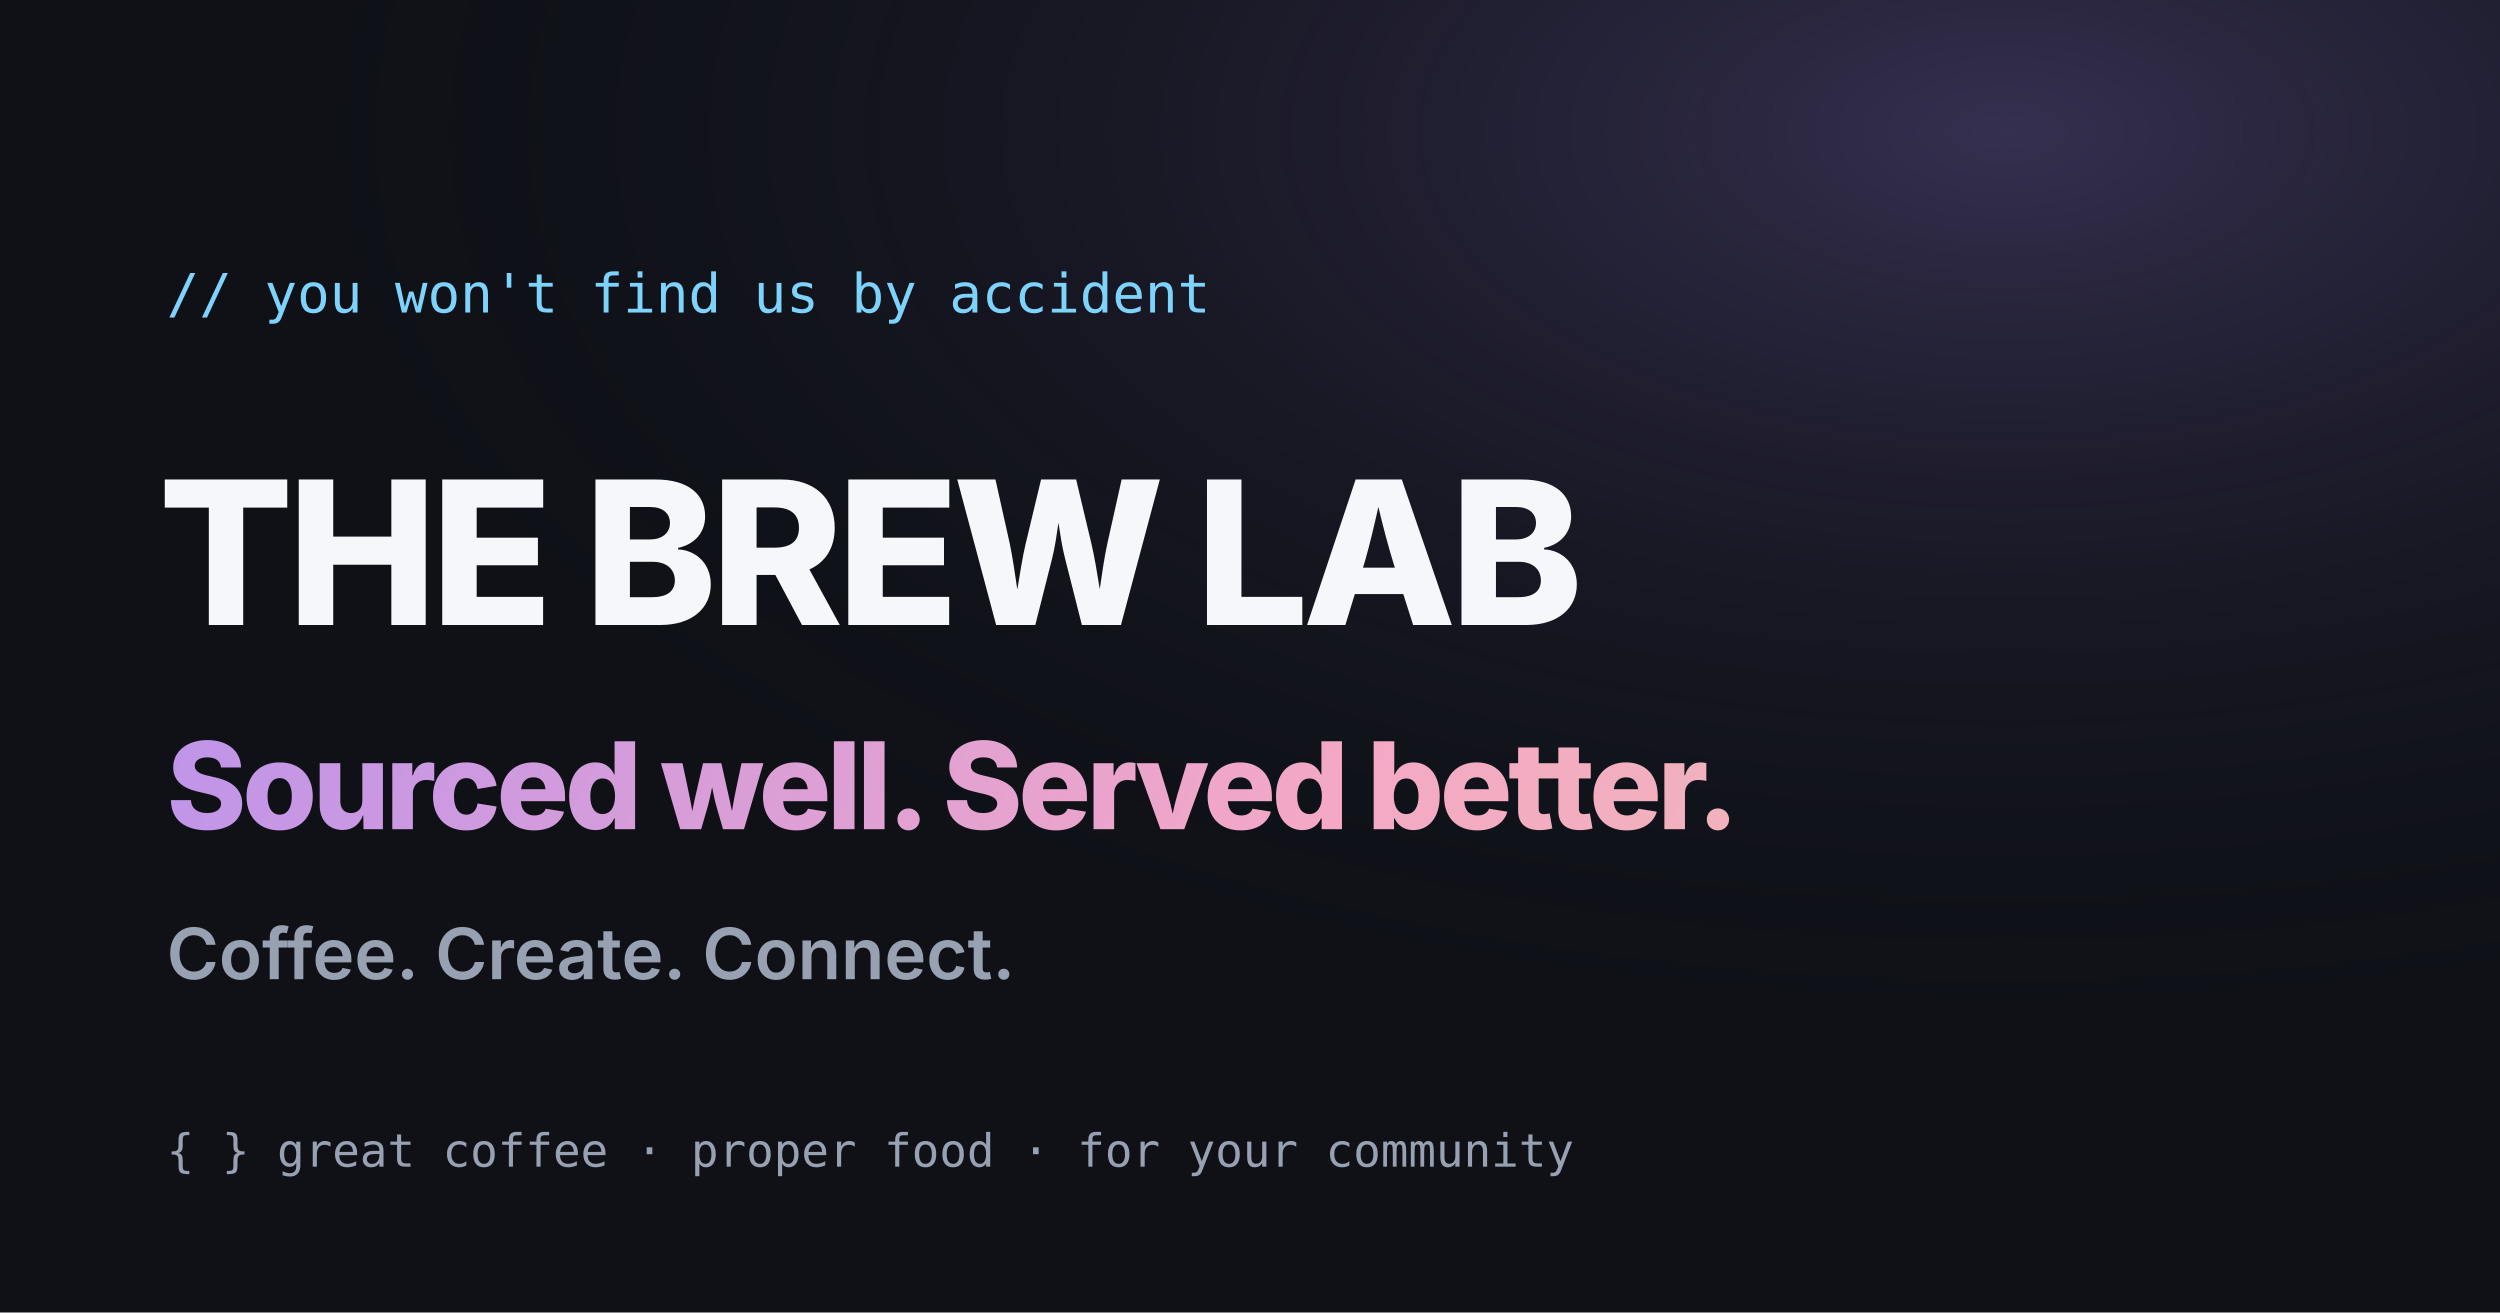
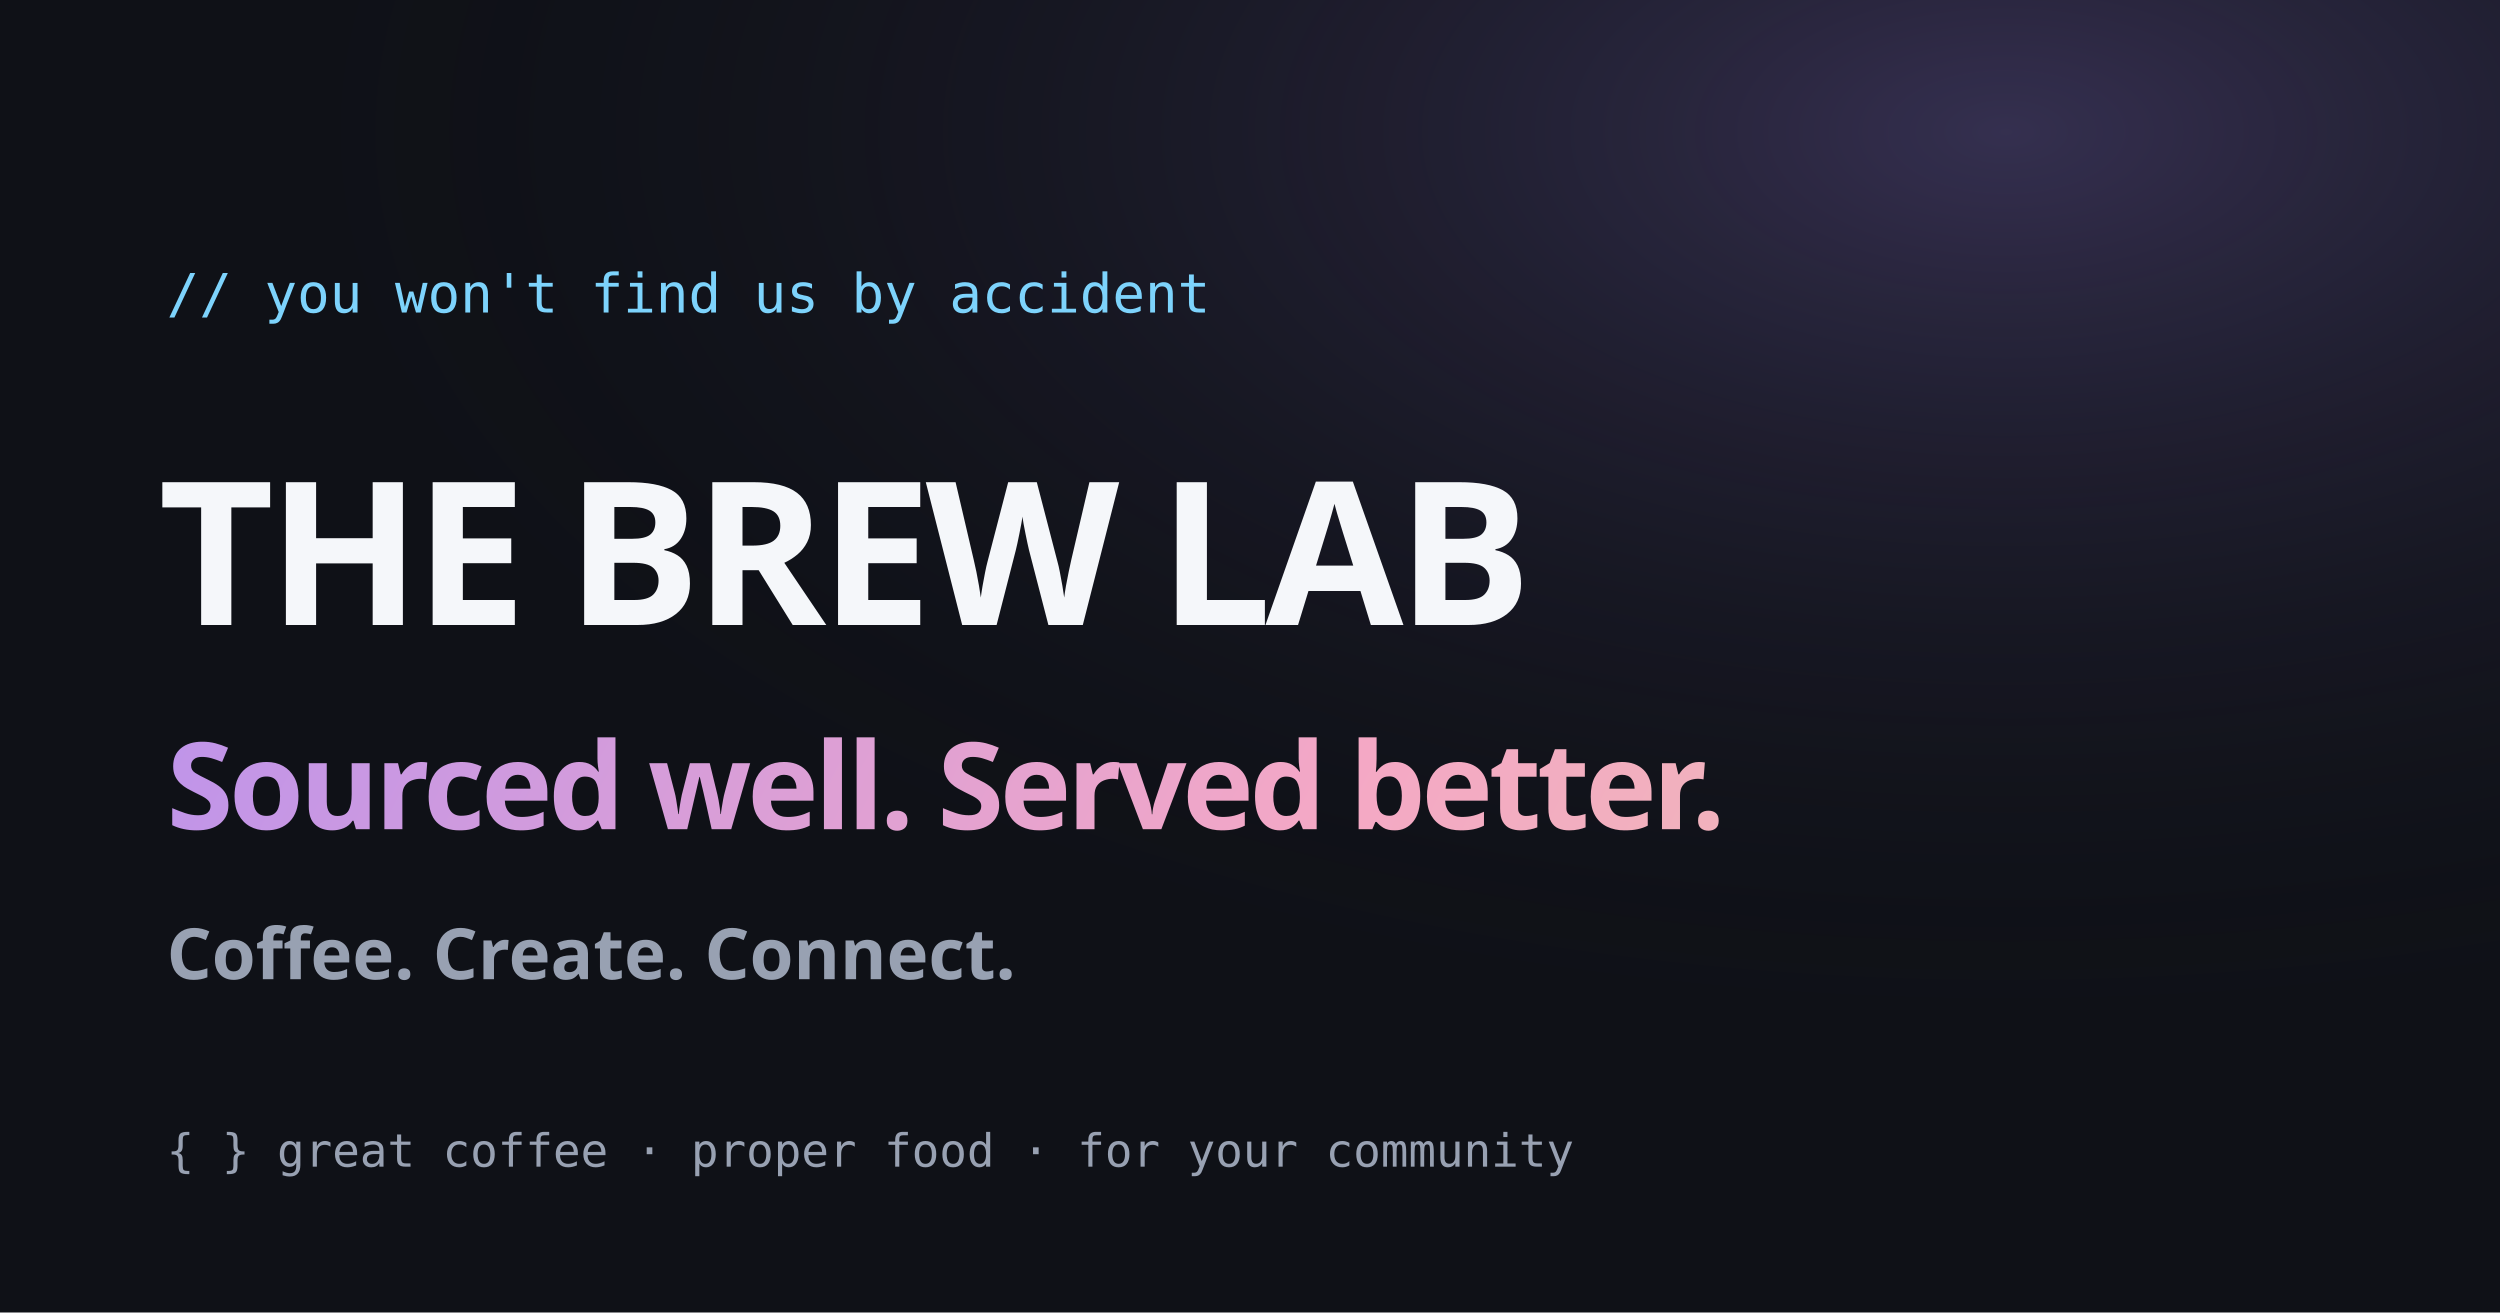
<svg xmlns="http://www.w3.org/2000/svg" width="1200" height="630" viewBox="0 0 1200 630" fill="none" role="img" aria-label="The Brew Lab — Sourced well. Served better.">
  <defs>
    <linearGradient id="g" x1="0" y1="0" x2="1200" y2="630" gradientUnits="userSpaceOnUse">
      <stop stop-color="#A78BFA" />
      <stop offset="0.55" stop-color="#F4A8C5" />
      <stop offset="1" stop-color="#E9CBA7" />
    </linearGradient>
    <radialGradient id="glow" cx="0.8" cy="0.1" r="0.7">
      <stop stop-color="#A78BFA" stop-opacity="0.25" />
      <stop offset="1" stop-color="#0F1117" stop-opacity="0" />
    </radialGradient>
  </defs>
  <rect width="1200" height="630" fill="#0F1117" />
  <rect width="1200" height="630" fill="url(#glow)" />
  <text x="80" y="150" font-family="'JetBrains Mono', monospace" font-size="26" fill="#7DD3FC">// you won't find us by accident</text>
-   <text x="76" y="300" font-family="'Inter', sans-serif" font-size="96" font-weight="800" letter-spacing="-3" fill="#F5F7FA">THE BREW LAB</text>
-   <text x="80" y="398" font-family="'Inter', sans-serif" font-size="58" font-weight="800" letter-spacing="-2" fill="url(#g)">Sourced well. Served better.</text>
-   <text x="80" y="470" font-family="'Inter', sans-serif" font-size="34" font-weight="600" fill="#98A1B2">Coffee. Create. Connect.</text>
+   <text x="76" y="300" font-family="'Sora', sans-serif" font-size="96" font-weight="700" letter-spacing="-3" fill="#F5F7FA">THE BREW LAB</text>
+   <text x="80" y="398" font-family="'Sora', sans-serif" font-size="58" font-weight="700" letter-spacing="-2" fill="url(#g)">Sourced well. Served better.</text>
+   <text x="80" y="470" font-family="'Manrope', sans-serif" font-size="34" font-weight="600" fill="#98A1B2">Coffee. Create. Connect.</text>
  <text x="80" y="560" font-family="'JetBrains Mono', monospace" font-size="22" fill="#98A1B2">{ } great coffee · proper food · for your community</text>
</svg>
